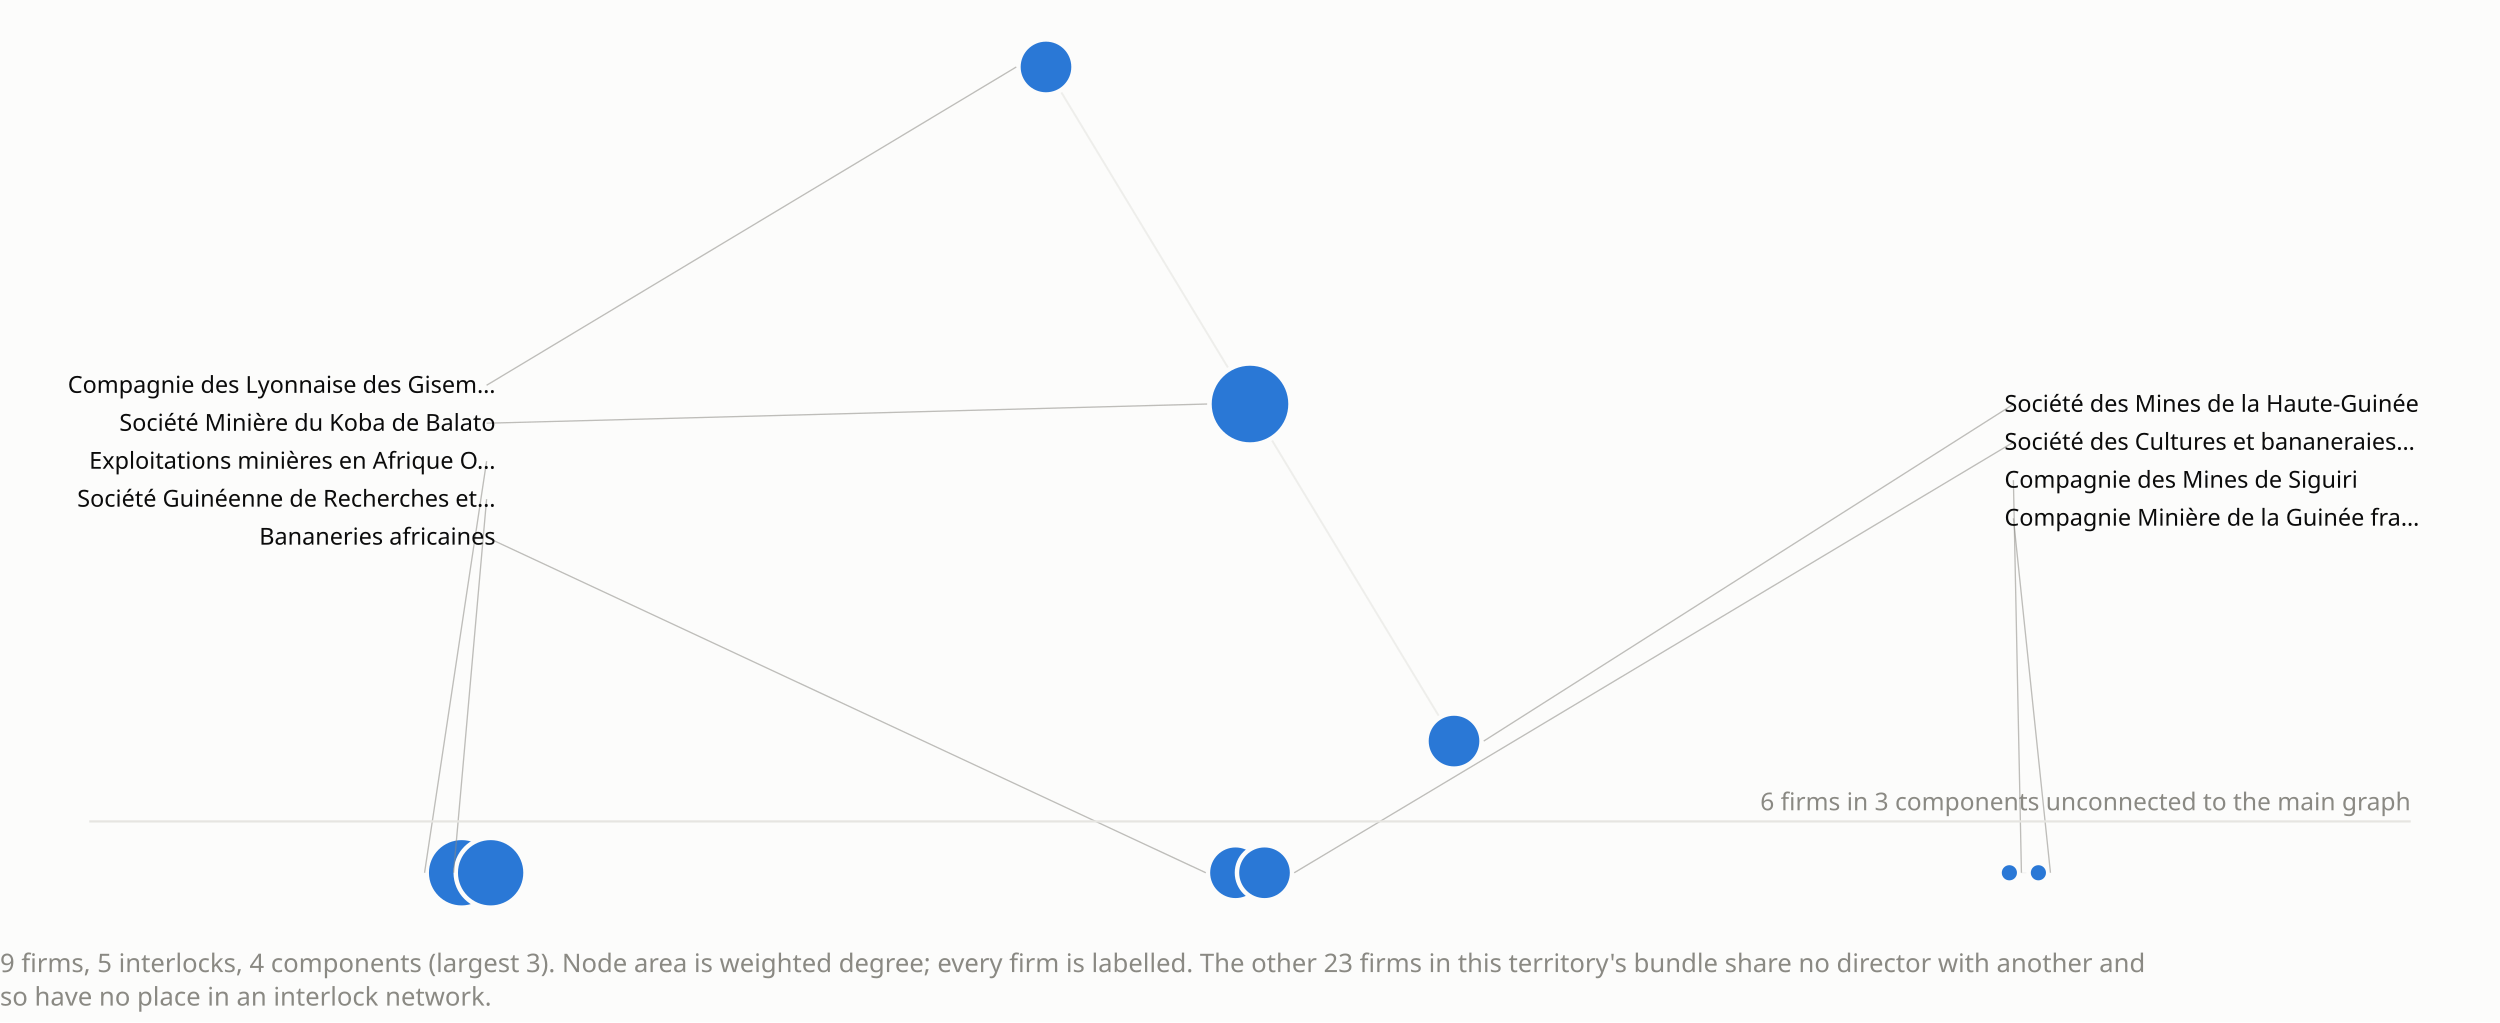
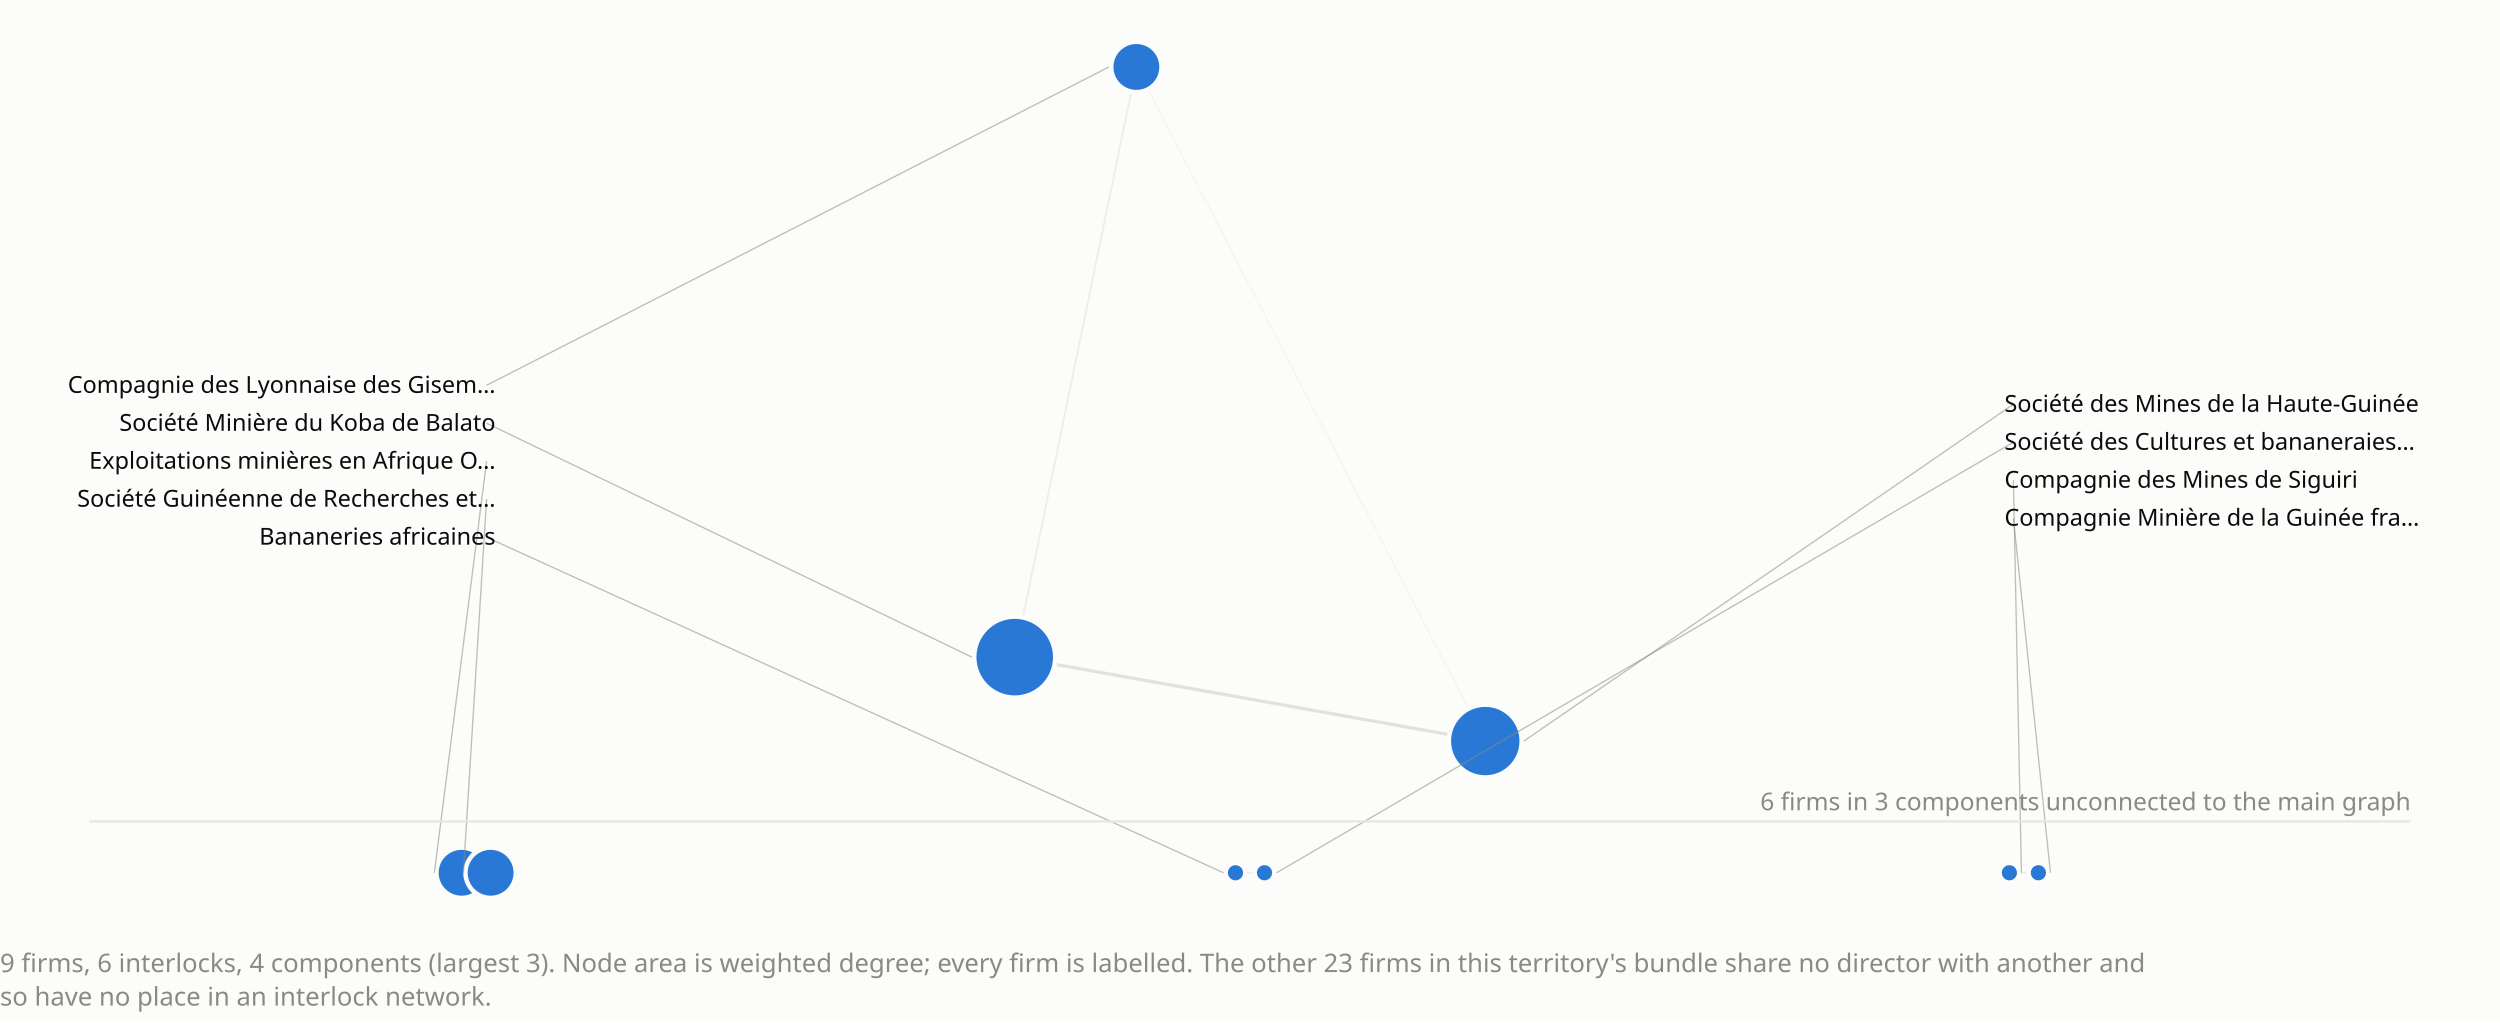
<svg xmlns="http://www.w3.org/2000/svg" viewBox="0 0 1120 458" width="1120" height="458" role="img" aria-label="Guinée Conakry interlock network">
  <rect width="1120" height="458" fill="#fcfcfb" />
  <g stroke="#c9c8c2" fill="none">
+     <path d="M665.4 332.0L454.6 294.4" stroke-width="1.44" stroke-opacity="0.520" />
+     <path d="M665.4 332.0L509.1 30.0" stroke-width="0.60" stroke-opacity="0.160" />
+     <path d="M454.6 294.4L509.1 30.0M553.5 391.0L566.5 391.0M900.2 391.0L913.2 391.0" stroke-width="0.88" stroke-opacity="0.280" />
    <path d="M206.8 391.0L219.8 391.0" stroke-width="1.16" stroke-opacity="0.400" />
-     <path d="M553.5 391.0L566.5 391.0M468.6 30.0L560.0 181.0M560.0 181.0L651.4 332.0" stroke-width="0.88" stroke-opacity="0.280" />
-     <path d="M900.2 391.0L913.2 391.0" stroke-width="0.60" stroke-opacity="0.160" />
  </g>
  <g>
-     <circle class="nd" data-id="exploitationsminieresafriqueoccidentale" cx="206.8" cy="391.0" r="15.63" fill="#2a78d6" stroke="#fcfcfb" stroke-width="2" />
-     <circle class="nd" data-id="guineennerecherchesexploitationsminieres" cx="219.8" cy="391.0" r="15.63" fill="#2a78d6" stroke="#fcfcfb" stroke-width="2" />
-     <circle class="nd" data-id="bananeriesafricaines" cx="553.5" cy="391.0" r="12.34" fill="#2a78d6" stroke="#fcfcfb" stroke-width="2" />
-     <circle class="nd" data-id="culturesbananeraieskinsan" cx="566.5" cy="391.0" r="12.34" fill="#2a78d6" stroke="#fcfcfb" stroke-width="2" />
-     <circle class="nd" data-id="lyonnaisegisementsauriferesguinee" cx="468.6" cy="30.0" r="12.34" fill="#2a78d6" stroke="#fcfcfb" stroke-width="2" />
-     <circle class="nd" data-id="minierekobabalato" cx="560.0" cy="181.0" r="18.15" fill="#2a78d6" stroke="#fcfcfb" stroke-width="2" />
-     <circle class="nd" data-id="mineshauteguinee" cx="651.4" cy="332.0" r="12.34" fill="#2a78d6" stroke="#fcfcfb" stroke-width="2" />
+     <circle class="nd" data-id="mineshauteguinee" cx="665.4" cy="332.0" r="16.31" fill="#2a78d6" stroke="#fcfcfb" stroke-width="2" />
+     <circle class="nd" data-id="minierekobabalato" cx="454.6" cy="294.4" r="18.15" fill="#2a78d6" stroke="#fcfcfb" stroke-width="2" />
+     <circle class="nd" data-id="exploitationsminieresafriqueoccidentale" cx="206.8" cy="391.0" r="11.27" fill="#2a78d6" stroke="#fcfcfb" stroke-width="2" />
+     <circle class="nd" data-id="guineennerecherchesexploitationsminieres" cx="219.8" cy="391.0" r="11.27" fill="#2a78d6" stroke="#fcfcfb" stroke-width="2" />
+     <circle class="nd" data-id="bananeriesafricaines" cx="553.5" cy="391.0" r="4.40" fill="#2a78d6" stroke="#fcfcfb" stroke-width="2" />
+     <circle class="nd" data-id="culturesbananeraieskinsan" cx="566.5" cy="391.0" r="4.40" fill="#2a78d6" stroke="#fcfcfb" stroke-width="2" />
+     <circle class="nd" data-id="lyonnaisegisementsauriferesguinee" cx="509.1" cy="30.0" r="11.27" fill="#2a78d6" stroke="#fcfcfb" stroke-width="2" />
    <circle class="nd" data-id="minessiguiri" cx="900.2" cy="391.0" r="4.40" fill="#2a78d6" stroke="#fcfcfb" stroke-width="2" />
    <circle class="nd" data-id="miniereguinee" cx="913.2" cy="391.0" r="4.40" fill="#2a78d6" stroke="#fcfcfb" stroke-width="2" />
  </g>
-   <line x1="218.0" y1="172.6" x2="455.3" y2="30.0" stroke="#8a8983" stroke-width="0.6" stroke-opacity="0.55" />
-   <line x1="218.0" y1="189.6" x2="540.8" y2="181.0" stroke="#8a8983" stroke-width="0.6" stroke-opacity="0.55" />
-   <line x1="218.0" y1="206.6" x2="190.2" y2="391.0" stroke="#8a8983" stroke-width="0.6" stroke-opacity="0.55" />
-   <line x1="218.0" y1="223.6" x2="203.2" y2="391.0" stroke="#8a8983" stroke-width="0.6" stroke-opacity="0.55" />
-   <line x1="218.0" y1="240.7" x2="540.2" y2="391.0" stroke="#8a8983" stroke-width="0.6" stroke-opacity="0.55" />
-   <line x1="902.0" y1="181.1" x2="664.7" y2="332.0" stroke="#8a8983" stroke-width="0.6" stroke-opacity="0.55" />
-   <line x1="902.0" y1="198.1" x2="579.8" y2="391.0" stroke="#8a8983" stroke-width="0.6" stroke-opacity="0.55" />
+   <line x1="218.0" y1="172.6" x2="496.8" y2="30.0" stroke="#8a8983" stroke-width="0.6" stroke-opacity="0.55" />
+   <line x1="218.0" y1="189.6" x2="435.4" y2="294.4" stroke="#8a8983" stroke-width="0.6" stroke-opacity="0.55" />
+   <line x1="218.0" y1="206.6" x2="194.6" y2="391.0" stroke="#8a8983" stroke-width="0.6" stroke-opacity="0.55" />
+   <line x1="218.0" y1="223.6" x2="207.6" y2="391.0" stroke="#8a8983" stroke-width="0.6" stroke-opacity="0.55" />
+   <line x1="218.0" y1="240.7" x2="548.1" y2="391.0" stroke="#8a8983" stroke-width="0.6" stroke-opacity="0.55" />
+   <line x1="902.0" y1="181.1" x2="682.7" y2="332.0" stroke="#8a8983" stroke-width="0.6" stroke-opacity="0.55" />
+   <line x1="902.0" y1="198.1" x2="571.9" y2="391.0" stroke="#8a8983" stroke-width="0.6" stroke-opacity="0.55" />
  <line x1="902.0" y1="215.1" x2="905.6" y2="391.0" stroke="#8a8983" stroke-width="0.6" stroke-opacity="0.55" />
  <line x1="902.0" y1="232.2" x2="918.6" y2="391.0" stroke="#8a8983" stroke-width="0.6" stroke-opacity="0.55" />
  <g font-size="10.5" font-family="ui-sans-serif,system-ui,sans-serif" fill="#0b0b0b">
    <text x="222.0" y="176.0" text-anchor="end">Compagnie des Lyonnaise des Gisem…</text>
    <text x="222.0" y="193.0" text-anchor="end">Société Minière du Koba de Balato</text>
    <text x="222.0" y="210.0" text-anchor="end">Exploitations minières en Afrique O…</text>
    <text x="222.0" y="227.0" text-anchor="end">Société Guinéenne de Recherches et…</text>
    <text x="222.0" y="244.0" text-anchor="end">Bananeries africaines</text>
    <text x="898.0" y="184.5" text-anchor="start">Société des Mines de la Haute-Guinée</text>
    <text x="898.0" y="201.5" text-anchor="start">Société des Cultures et bananeraies…</text>
    <text x="898.0" y="218.5" text-anchor="start">Compagnie des Mines de Siguiri</text>
    <text x="898.0" y="235.5" text-anchor="start">Compagnie Minière de la Guinée fra…</text>
  </g>
  <line x1="40" y1="368" x2="1080" y2="368" stroke="#e6e5e1" stroke-width="1" />
  <text x="1080" y="363" text-anchor="end" font-size="11" font-family="ui-sans-serif,system-ui,sans-serif" fill="#8a8983">6 firms in 3 components unconnected to the main graph</text>
  <g font-size="11.5" font-family="ui-sans-serif,system-ui,sans-serif" fill="#8a8983">
-     <text x="0" y="435.5">9 firms, 5 interlocks, 4 components (largest 3). Node area is weighted degree; every firm is labelled. The other 23 firms in this territory's bundle share no director with another and</text>
+     <text x="0" y="435.5">9 firms, 6 interlocks, 4 components (largest 3). Node area is weighted degree; every firm is labelled. The other 23 firms in this territory's bundle share no director with another and</text>
    <text x="0" y="450.5">so have no place in an interlock network.</text>
  </g>
</svg>
